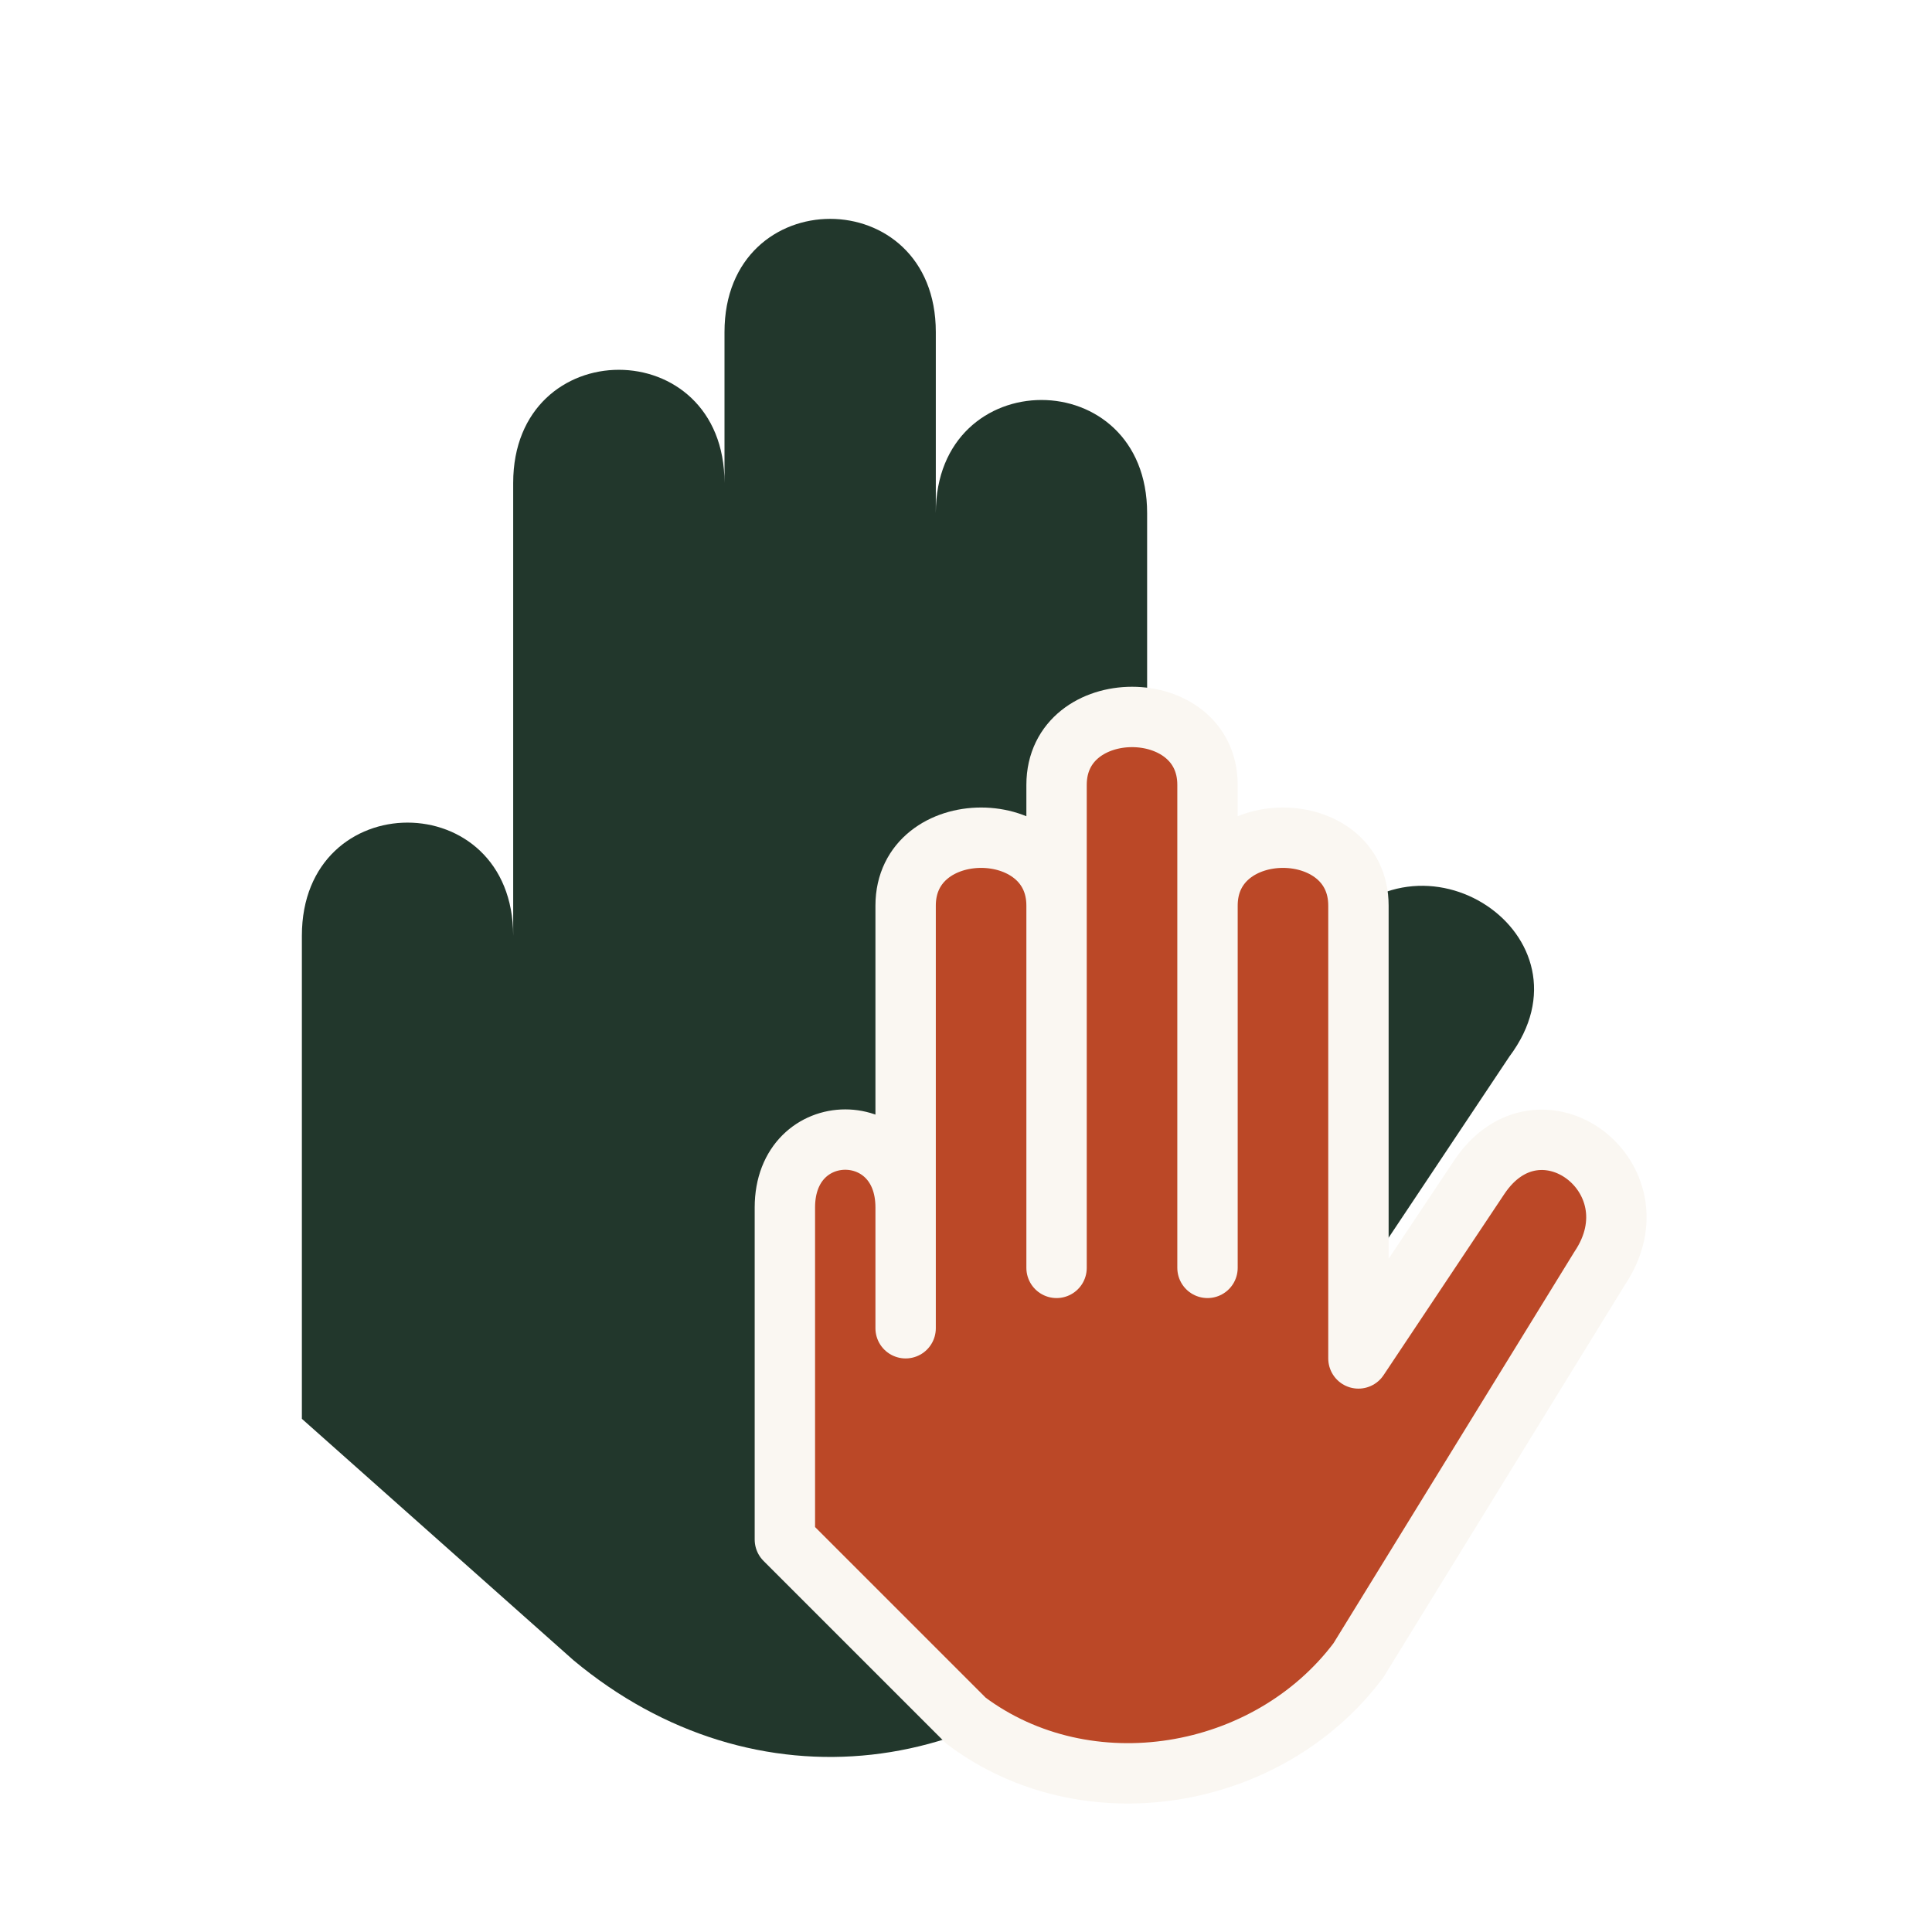
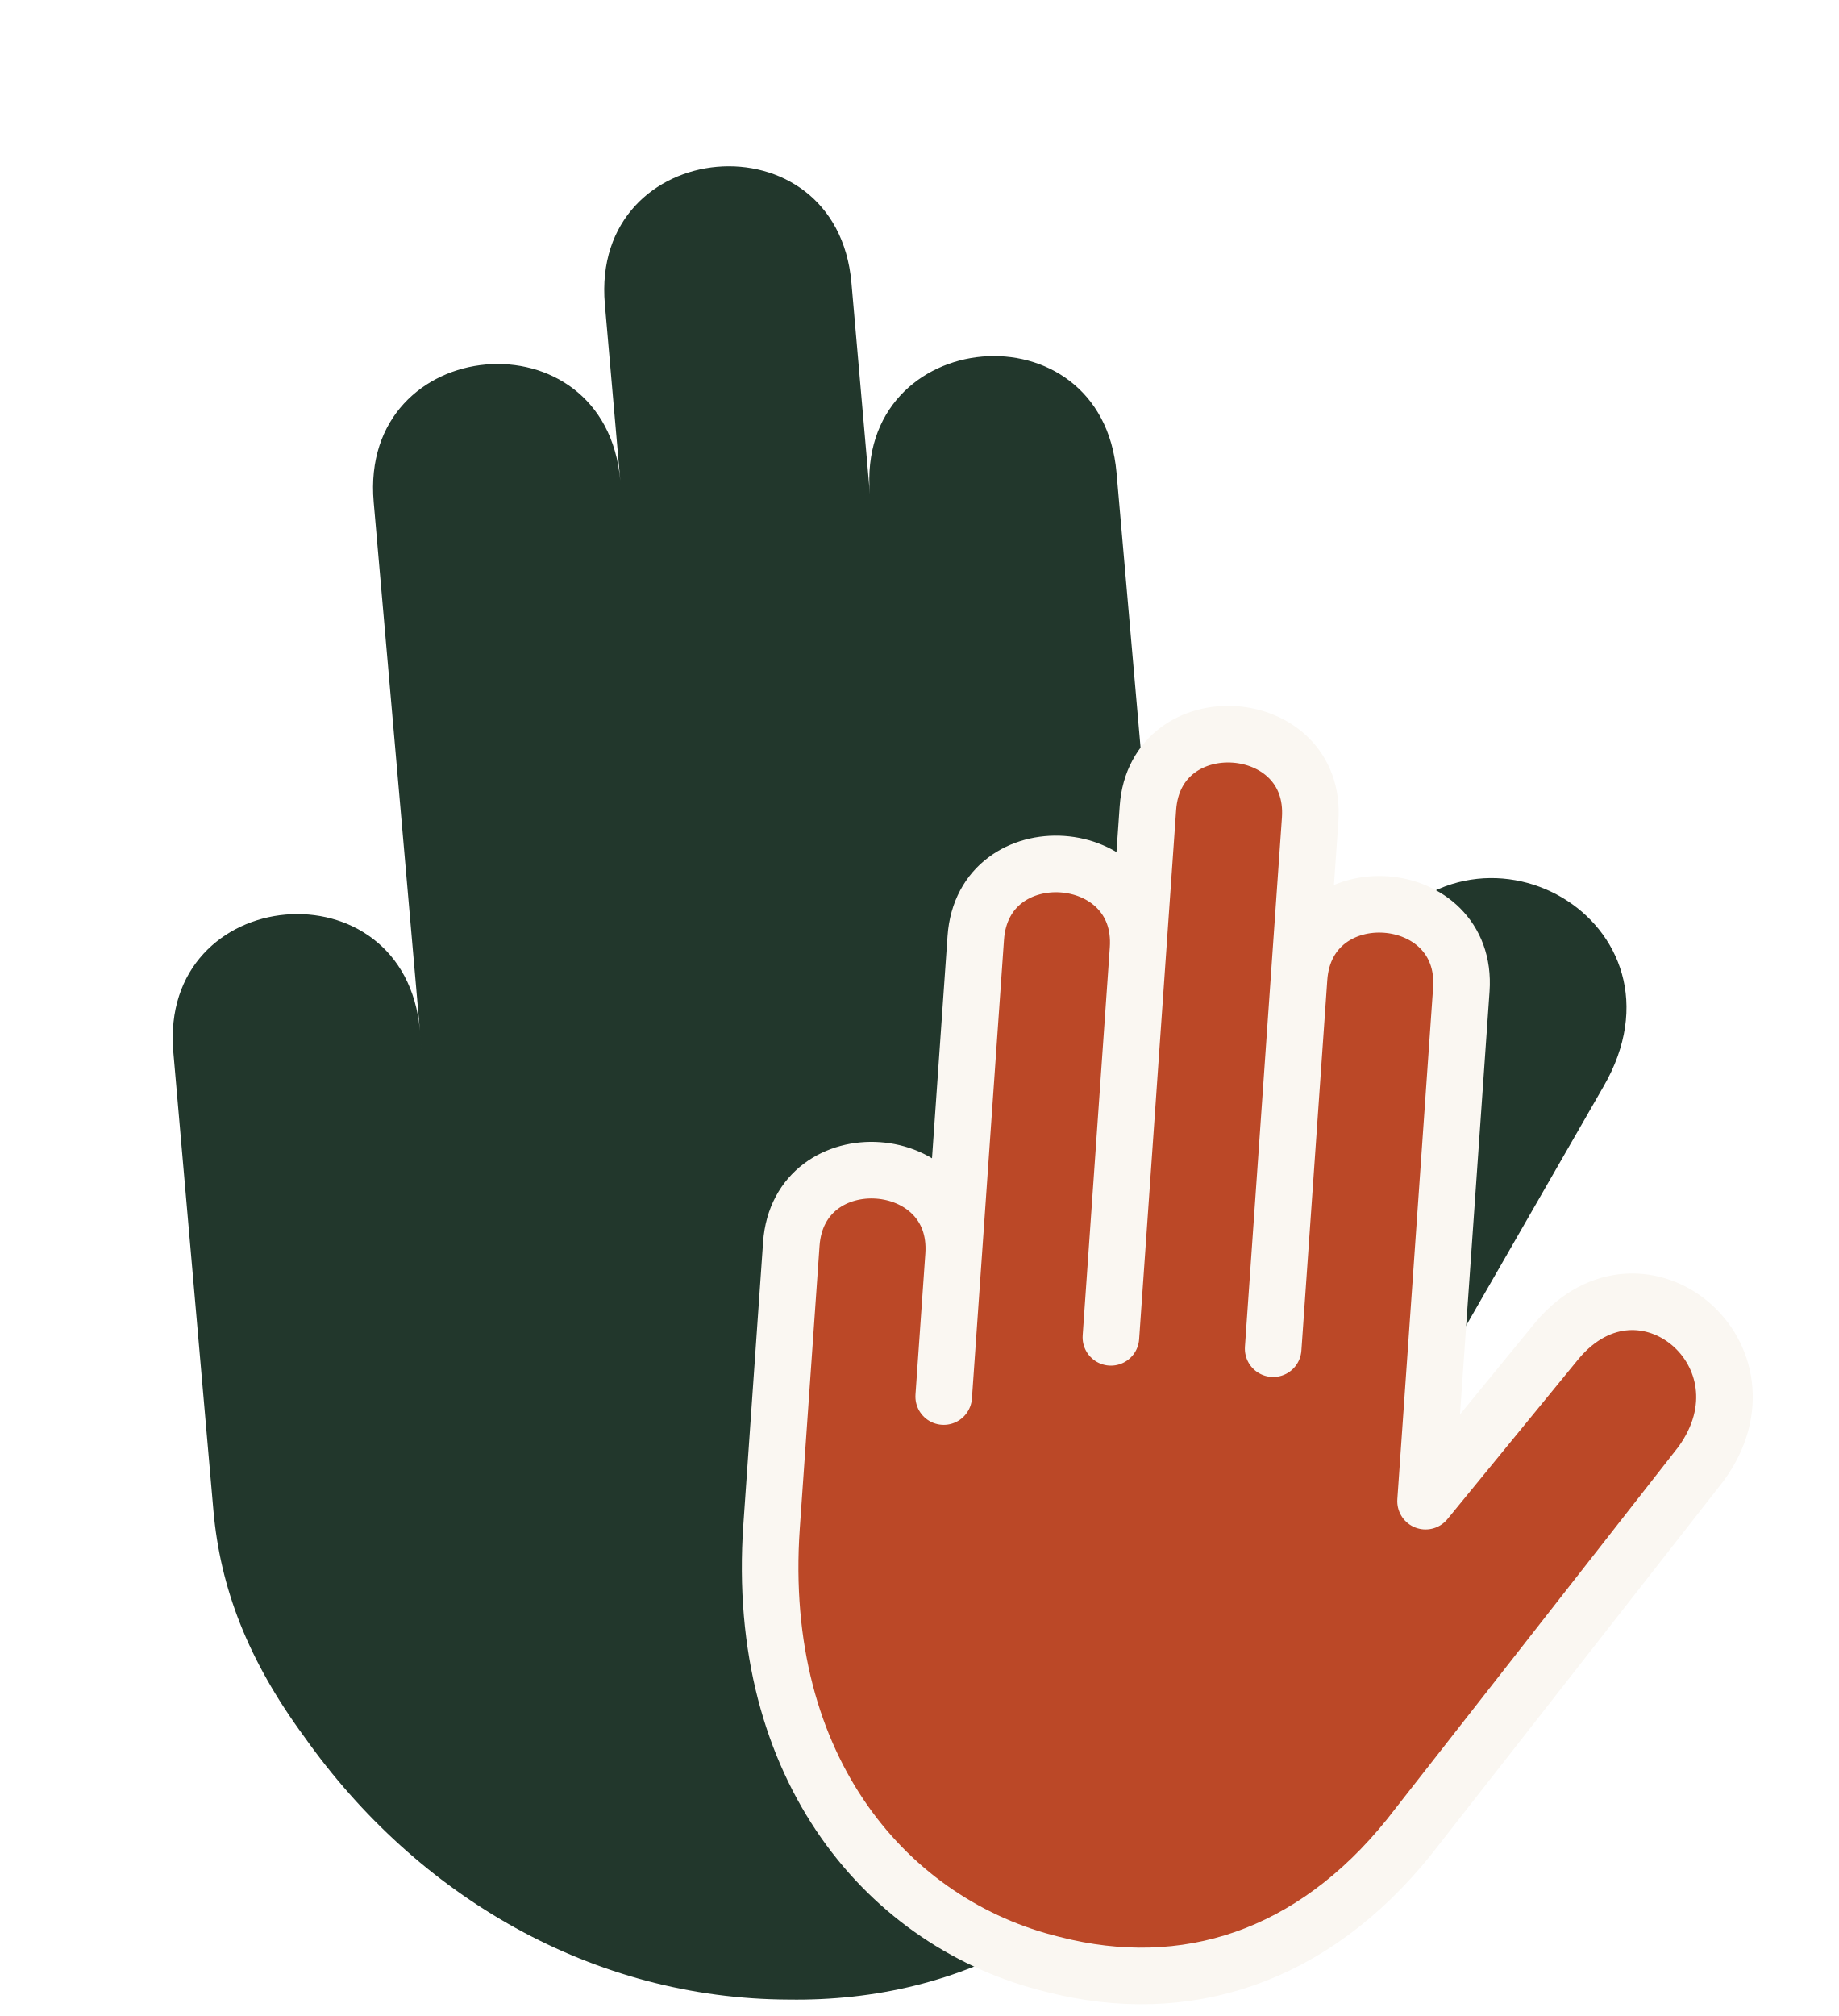
- <svg xmlns="http://www.w3.org/2000/svg" viewBox="0 0 64 64" fill="none" stroke-linecap="round" stroke-linejoin="round">
-   <path d="M10 47V31c0-5 7-5 7 0v6-21c0-5 7-5 7 0v17-22c0-5 7-5 7 0v22-16c0-5 7-5 7 0v22l6-8c3-4 9 0 6 4L38 53c-5 6-13 7-19 2l-9-8Z" fill="#22372c" />
-   <path d="M26 51V40c0-3 4-3 4 0v4-14c0-3 5-3 5 0v12-16c0-3 5-3 5 0v16-12c0-3 5-3 5 0v15l4-6c2-3 6 0 4 3l-8 13c-3 4-9 5-13 2l-6-6Z" fill="#bb4827" stroke="#faf7f2" stroke-width="2" />
+ <svg xmlns="http://www.w3.org/2000/svg" viewBox="5 3 52 57" fill="none" stroke-linecap="round" stroke-linejoin="round">
+   <path d="M10 44V31c0-4.8 7-4.8 7 0v6-21c0-4.8 7-4.8 7 0v17-22c0-4.8 7-4.8 7 0v22-16c0-4.8 7-4.8 7 0v22l6-8c3.3-4.1 9.3.1 6.2 4.5L38 53c-3.6 4.8-8.1 6.7-13 6.2-5.5-.5-10.2-3.8-13-8.6-1.4-2.3-2-4.4-2-6.6Z" fill="#22372c" transform="rotate(-5 30 33)" />
+   <path d="M27 47V39c0-3 4.6-3 4.6 0v4-13c0-3 4.6-3 4.6 0v11-15c0-3 4.6-3 4.6 0v15-10.5c0-3 4.6-3 4.6 0V45l3.4-4.8c2.2-3 6.3 0 4.3 3.2l-7.5 11.1c-2.5 3.6-6 5-9.8 4.3-4.7-.8-8.8-4.9-8.8-11.8Z" fill="#bb4827" stroke="#faf7f2" stroke-width="1.6" transform="rotate(4 39 44)" />
</svg>
